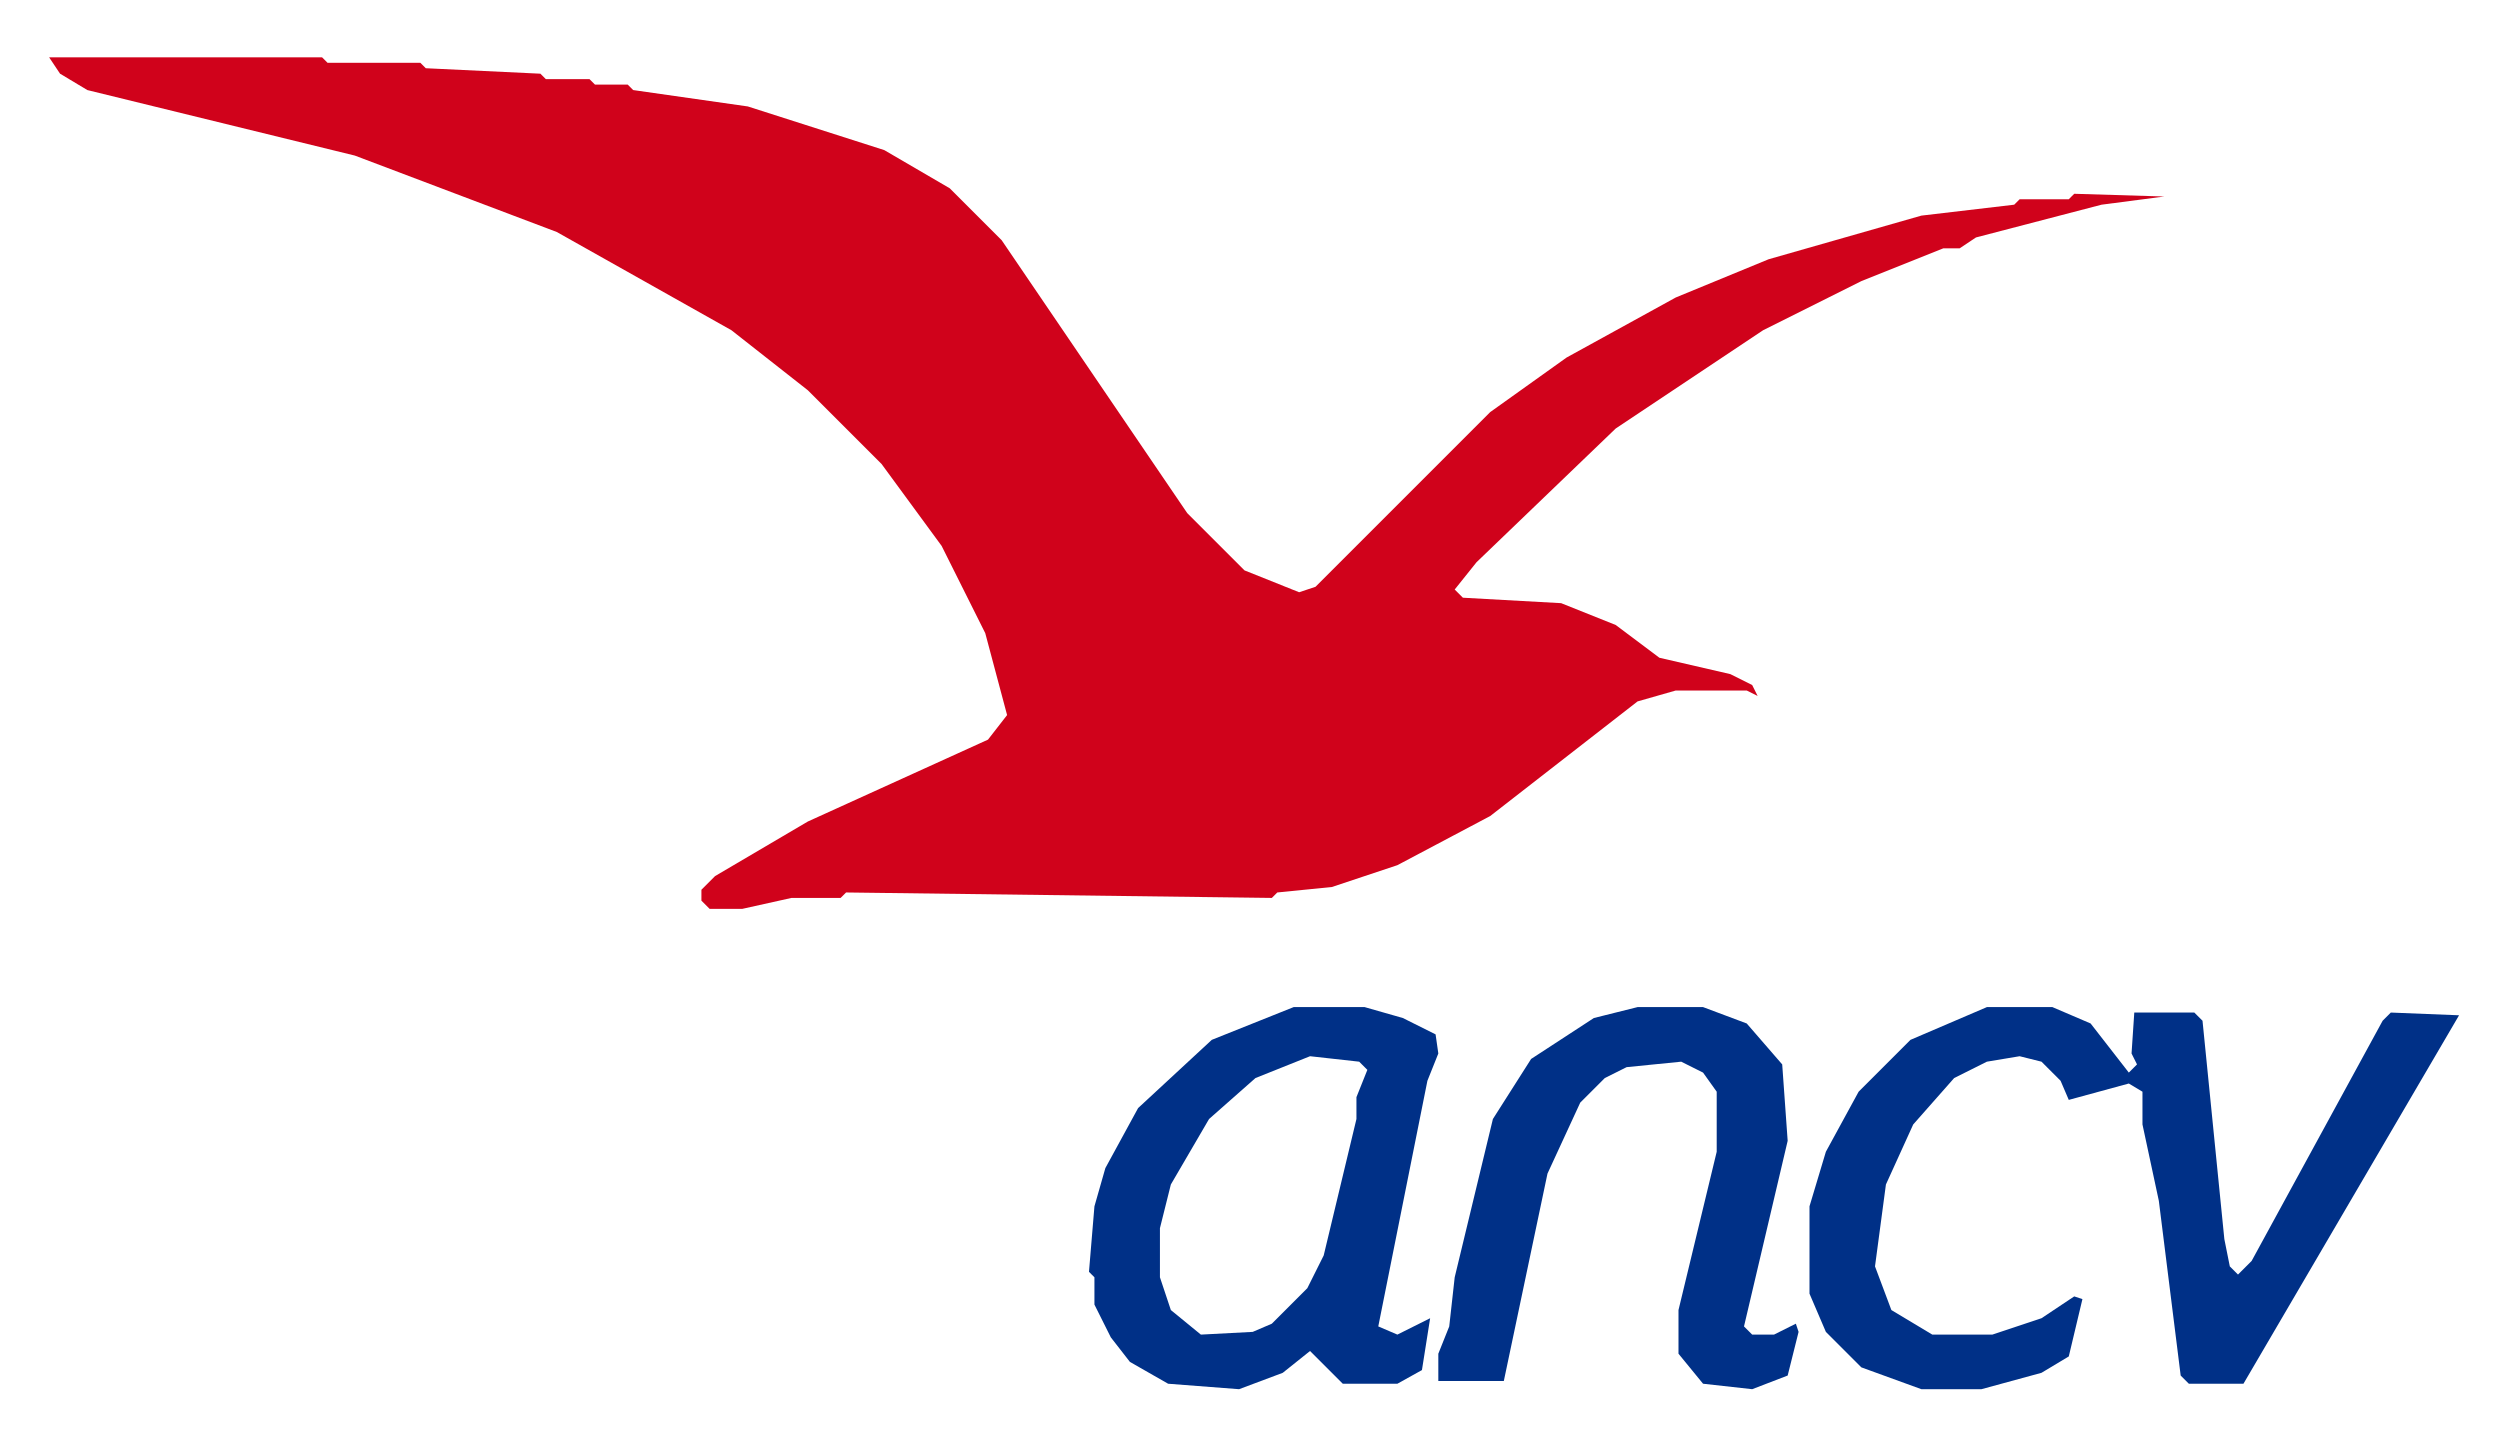
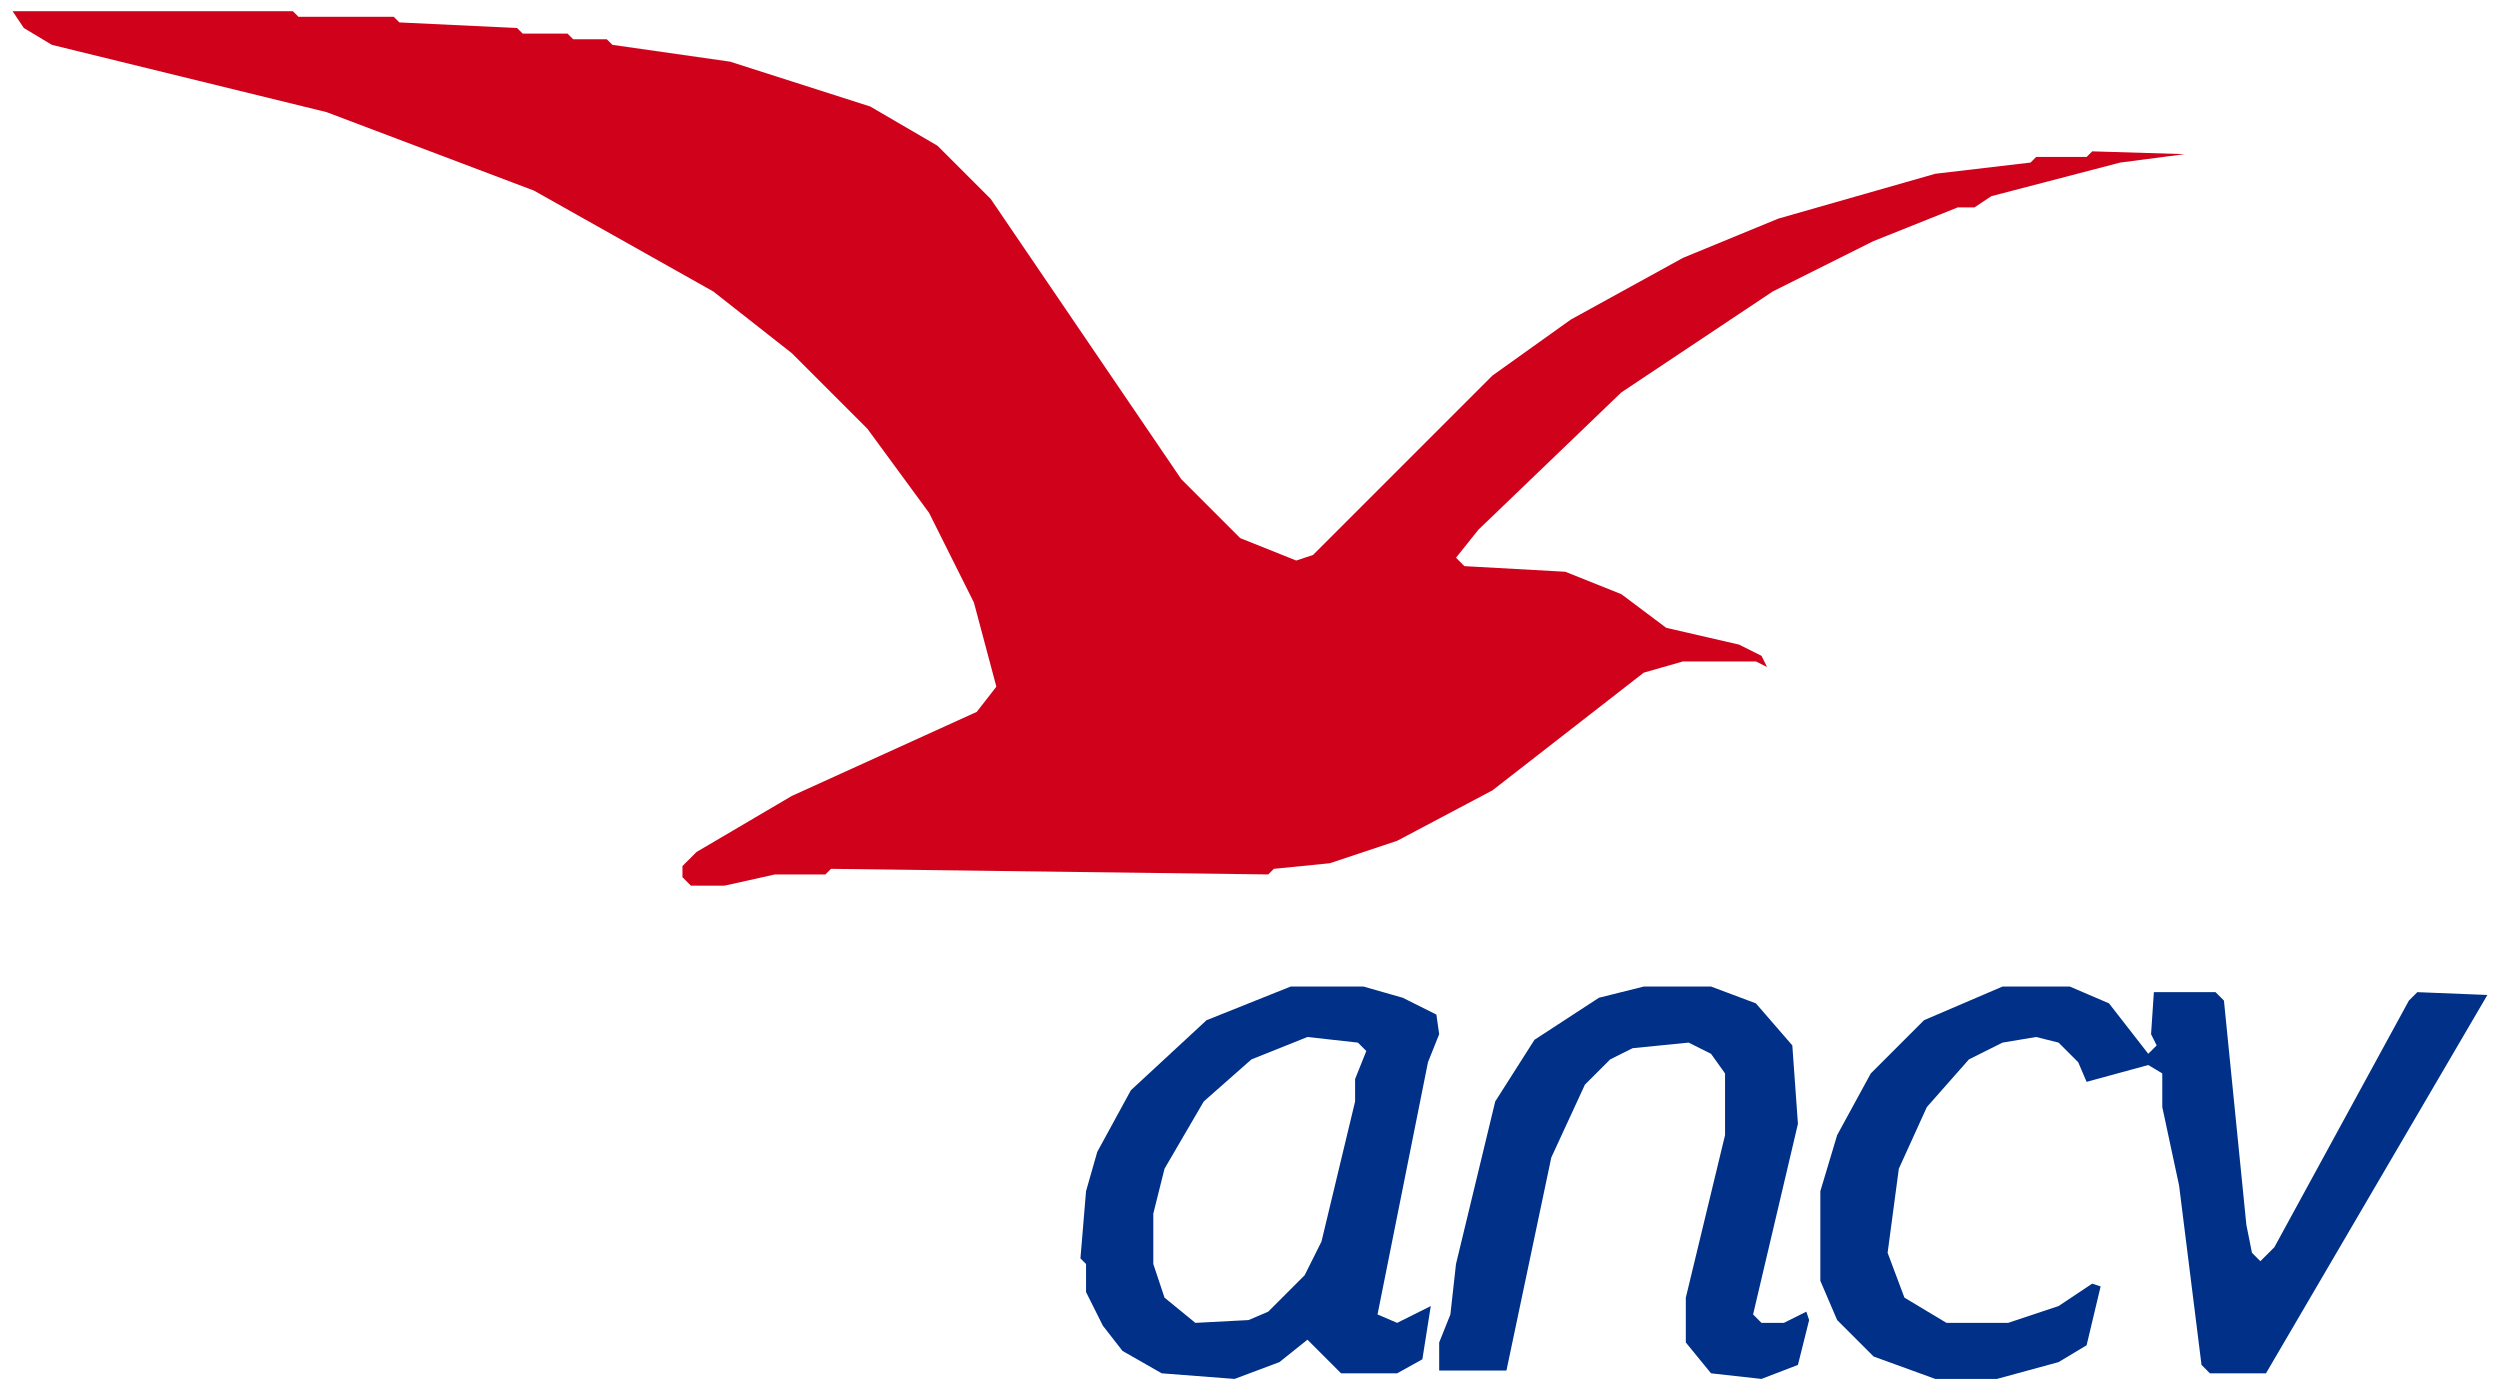
- <svg xmlns="http://www.w3.org/2000/svg" viewBox="0 0 458 263" width="458" height="263" role="img" aria-label="Logo ANCV" style="background:transparent">
+ <svg xmlns="http://www.w3.org/2000/svg" viewBox="7.0 8.5 445.5 248.0" width="446" height="248" role="img" aria-label="Logo ANCV" style="background:transparent">
  <path fill="#D0021B" fill-rule="evenodd" d="M 136.0 166.5 L 130.0 166.5 L 128.5 165.0 L 128.5 163.0 L 131.0 160.5 L 148.0 150.5 L 181.0 135.5 L 184.5 131.0 L 180.5 116.0 L 172.5 100.0 L 161.5 85.0 L 148.0 71.5 L 134.0 60.5 L 102.0 42.5 L 65.0 28.5 L 16.0 16.5 L 11.0 13.5 L 9.0 10.5 L 59.0 10.5 L 60.0 11.5 L 77.0 11.5 L 78.0 12.5 L 99.0 13.5 L 100.0 14.5 L 108.0 14.5 L 109.0 15.5 L 115.0 15.5 L 116.0 16.5 L 137.0 19.5 L 162.0 27.5 L 174.0 34.5 L 183.5 44.0 L 217.5 94.0 L 228.0 104.5 L 238.0 108.5 L 241.0 107.5 L 273.0 75.5 L 287.0 65.5 L 307.0 54.5 L 324.0 47.5 L 352.0 39.5 L 369.0 37.5 L 370.0 36.5 L 379.0 36.5 L 380.0 35.5 L 396.5 36.0 L 385.0 37.5 L 362.0 43.5 L 359.0 45.5 L 356.0 45.5 L 341.0 51.5 L 323.0 60.5 L 296.0 78.5 L 270.5 103.0 L 266.5 108.0 L 268.0 109.5 L 286.0 110.5 L 296.0 114.5 L 304.0 120.5 L 317.0 123.5 L 321.0 125.5 L 322.0 127.5 L 320.0 126.5 L 307.0 126.5 L 300.0 128.5 L 273.0 149.5 L 256.0 158.5 L 244.0 162.5 L 234.0 163.5 L 233.0 164.5 L 155.0 163.5 L 154.0 164.5 L 145.0 164.5 L 136.0 166.5 Z" />
  <path fill="#003087" fill-rule="evenodd" d="M 227.0 254.5 L 214.0 253.5 L 207.0 249.5 L 203.5 245.0 L 200.5 239.0 L 200.5 234.0 L 199.5 233.0 L 200.5 221.0 L 202.5 214.0 L 208.5 203.0 L 222.0 190.5 L 237.0 184.5 L 250.0 184.5 L 257.0 186.5 L 263.0 189.5 L 263.5 193.0 L 261.5 198.0 L 252.5 243.0 L 256.0 244.5 L 262.0 241.5 L 260.5 251.0 L 256.0 253.5 L 246.0 253.5 L 240.0 247.5 L 235.0 251.5 L 227.0 254.5 Z M 321.0 254.5 L 312.0 253.5 L 307.5 248.0 L 307.5 240.0 L 314.5 211.0 L 314.5 200.0 L 312.0 196.5 L 308.0 194.5 L 298.0 195.5 L 294.0 197.5 L 289.5 202.0 L 283.5 215.0 L 275.5 253.0 L 263.5 253.0 L 263.5 248.0 L 265.5 243.0 L 266.5 234.0 L 273.5 205.0 L 280.5 194.0 L 292.0 186.5 L 300.0 184.5 L 312.0 184.5 L 320.0 187.5 L 326.5 195.0 L 327.5 209.0 L 319.5 243.0 L 321.0 244.5 L 325.0 244.5 L 329.0 242.5 L 329.5 244.0 L 327.5 252.0 L 321.0 254.5 Z M 363.0 254.5 L 352.0 254.5 L 341.0 250.5 L 334.5 244.0 L 331.5 237.0 L 331.5 221.0 L 334.5 211.0 L 340.5 200.0 L 350.0 190.5 L 364.0 184.5 L 376.0 184.5 L 383.0 187.5 L 390.0 196.5 L 391.5 195.0 L 390.5 193.0 L 391.0 185.5 L 402.0 185.5 L 403.5 187.0 L 407.5 227.0 L 408.5 232.0 L 410.0 233.5 L 412.5 231.0 L 436.5 187.0 L 438.0 185.5 L 450.5 186.0 L 411.0 253.5 L 401.0 253.5 L 399.5 252.0 L 395.5 220.0 L 392.5 206.0 L 392.5 200.0 L 390.0 198.5 L 379.0 201.5 L 377.5 198.0 L 374.0 194.5 L 370.0 193.5 L 364.0 194.5 L 358.0 197.5 L 350.5 206.0 L 345.5 217.0 L 343.5 232.0 L 346.5 240.0 L 354.0 244.5 L 365.0 244.5 L 374.0 241.5 L 380.0 237.5 L 381.5 238.0 L 379.0 248.5 L 374.0 251.5 L 363.0 254.5 Z M 229.5 244.0 L 233.0 242.5 L 239.5 236.0 L 242.5 230.0 L 248.5 205.0 L 248.5 201.0 L 250.5 196.0 L 249.0 194.5 L 240.0 193.5 L 230.0 197.5 L 221.5 205.0 L 214.5 217.0 L 212.5 225.0 L 212.5 234.0 L 214.5 240.0 L 220.0 244.5 L 229.5 244.0 Z" />
</svg>
